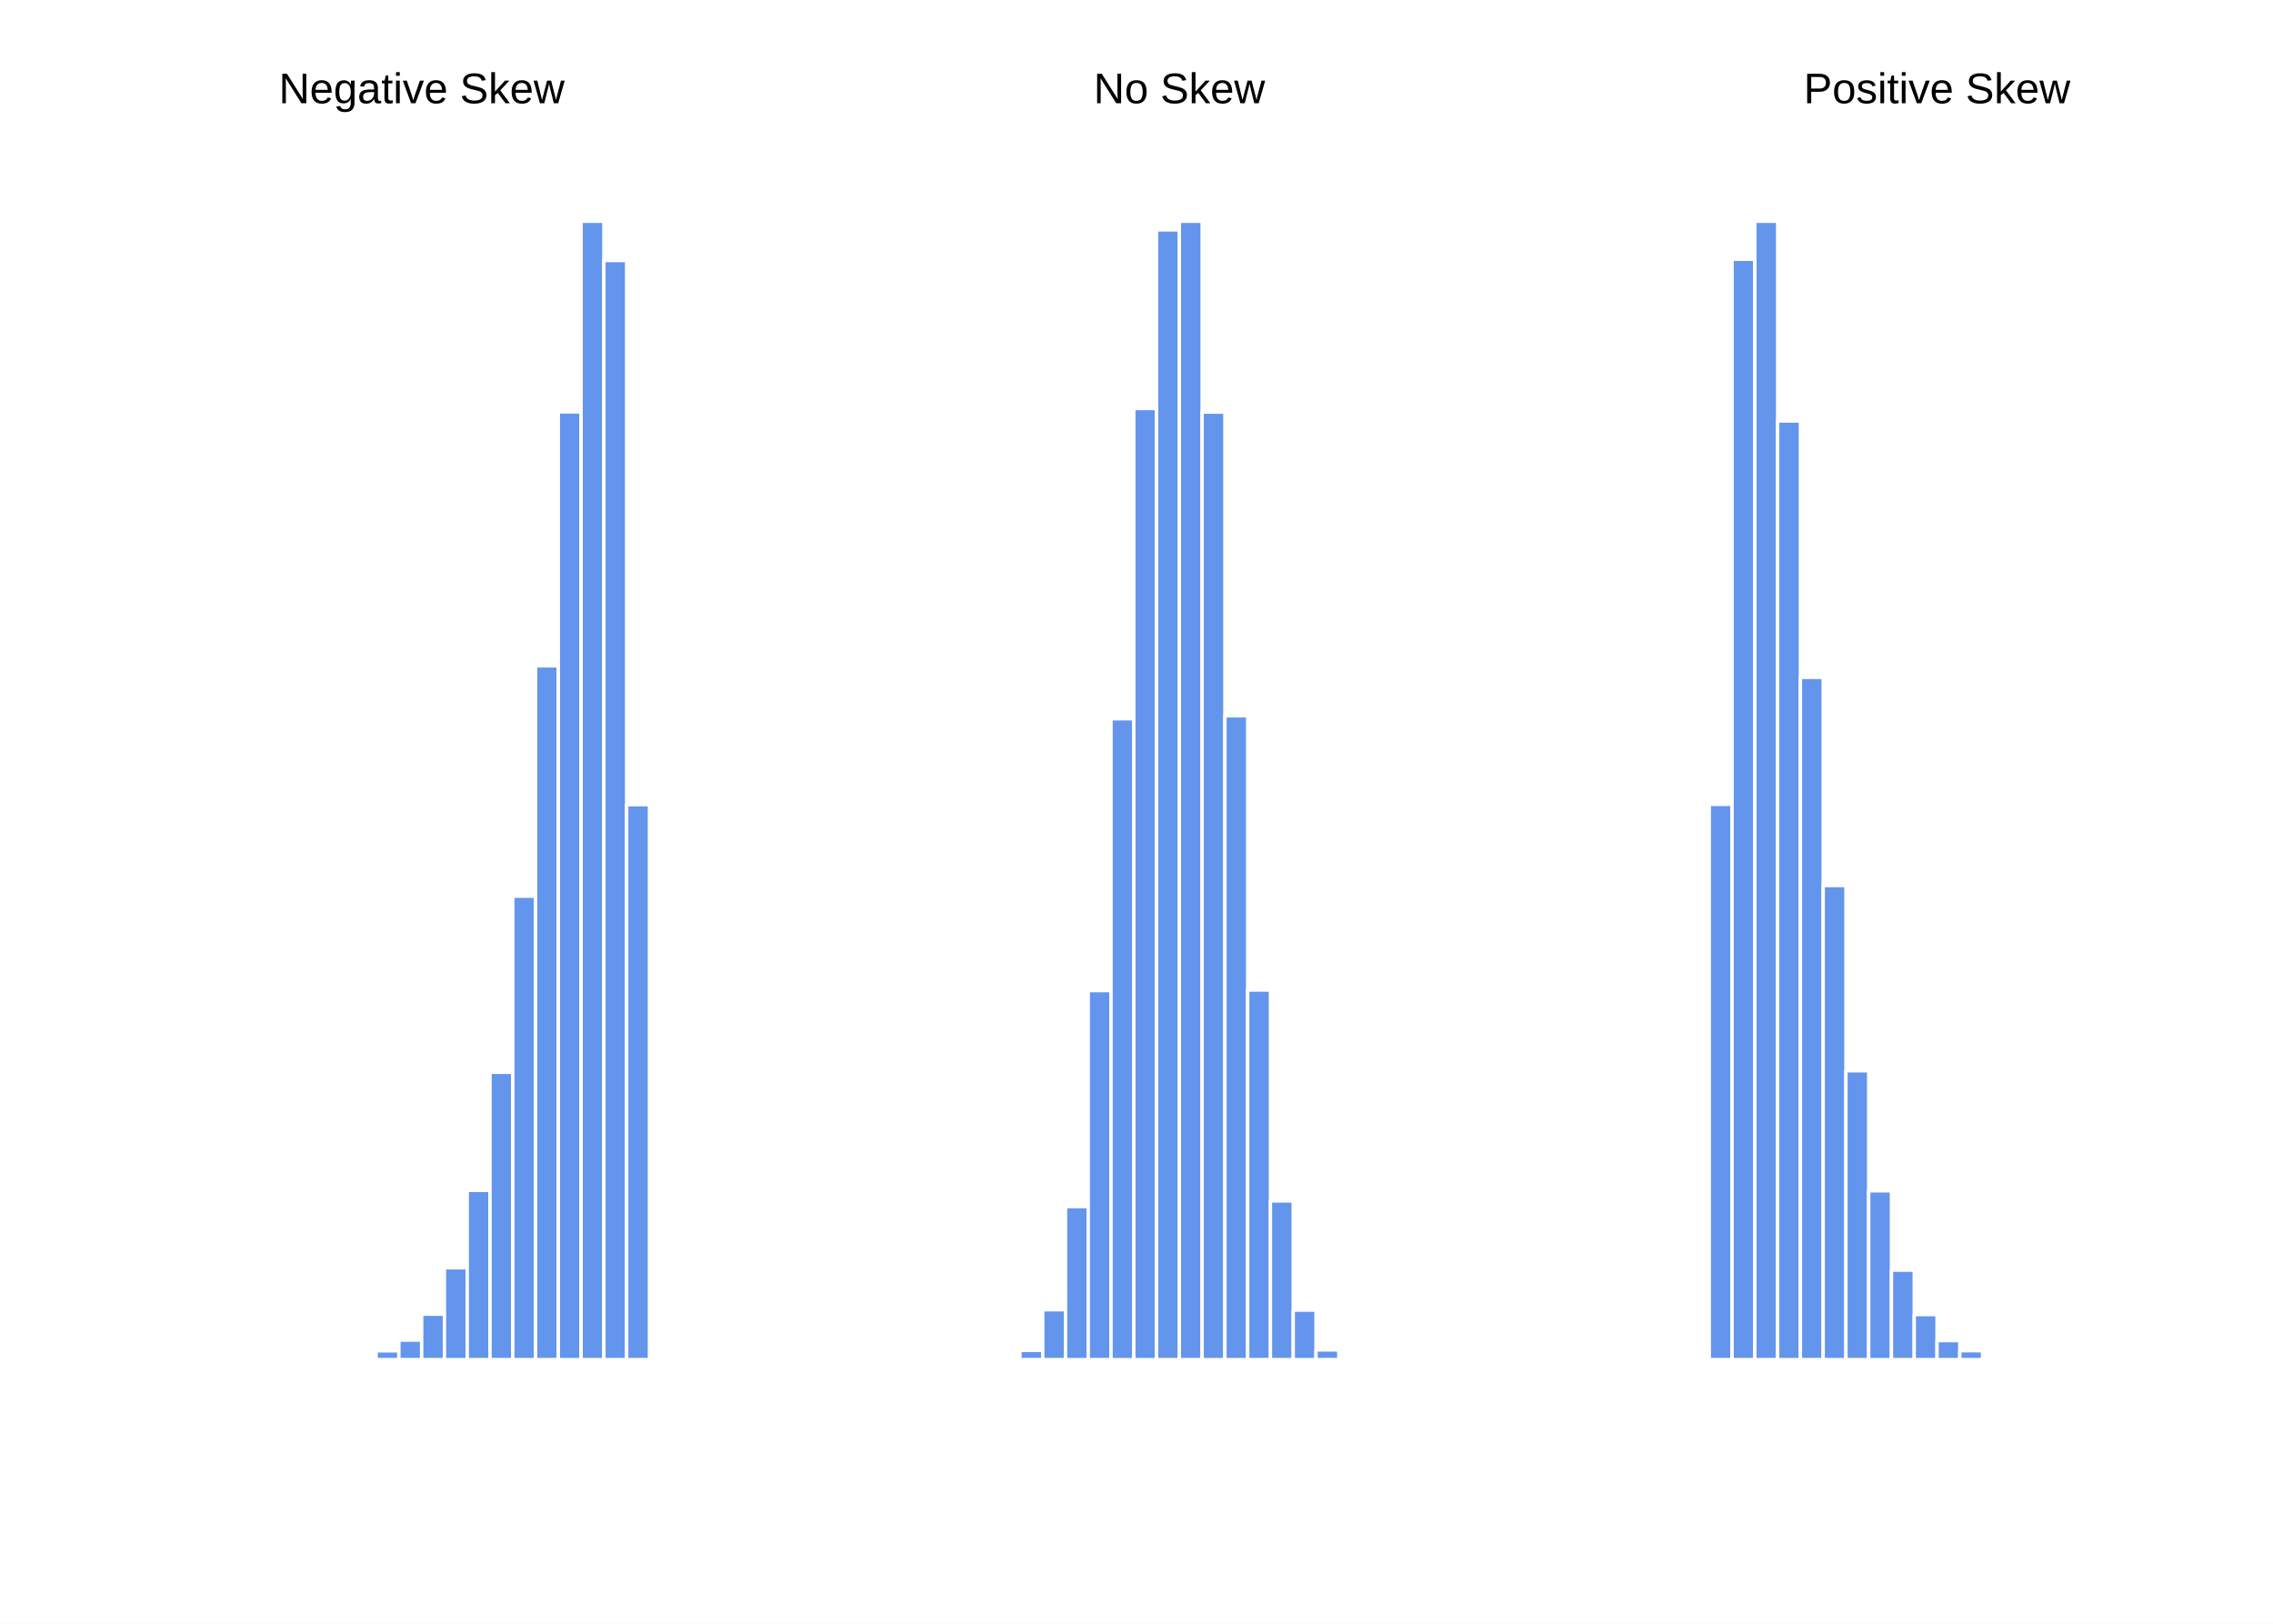
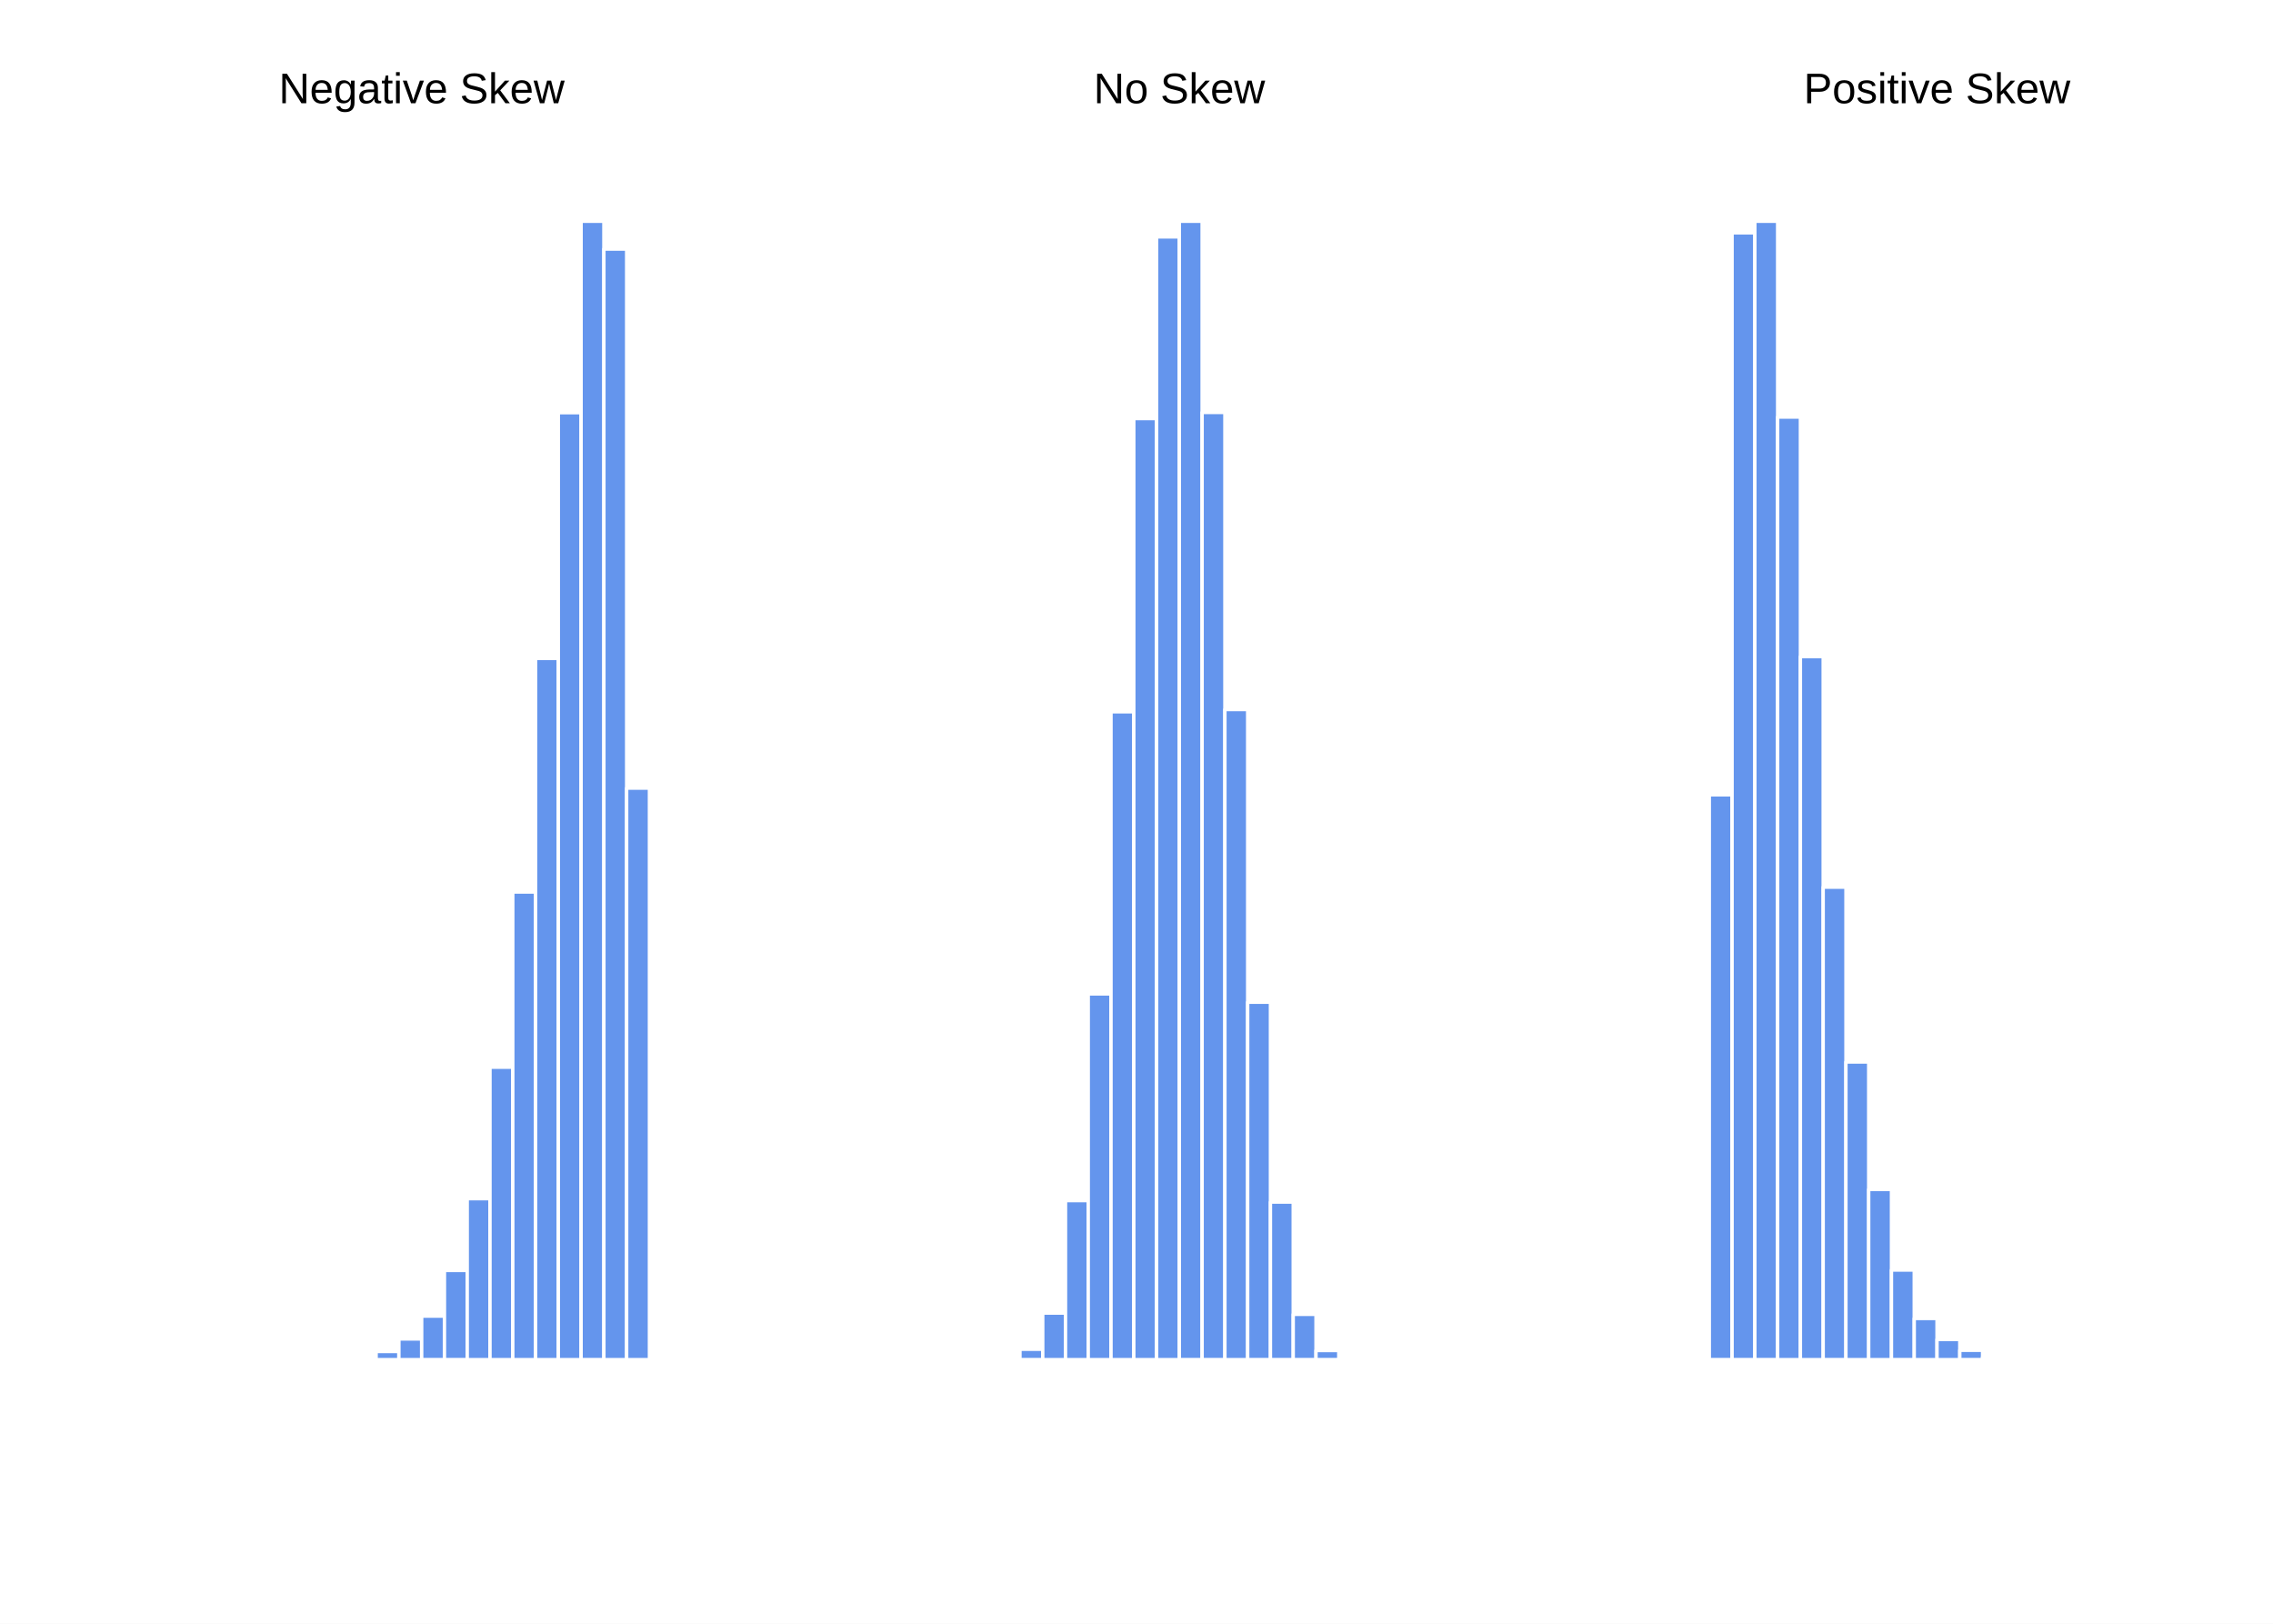
<svg xmlns="http://www.w3.org/2000/svg" class="svglite" width="504.00pt" height="360.00pt" viewBox="0 0 504.00 360.00">
  <defs>
    <style type="text/css">
    .svglite line, .svglite polyline, .svglite polygon, .svglite path, .svglite rect, .svglite circle {
      fill: none;
      stroke: #000000;
      stroke-linecap: round;
      stroke-linejoin: round;
      stroke-miterlimit: 10.00;
    }
    .svglite text {
      white-space: pre;
    }
  </style>
  </defs>
  <rect width="100%" height="100%" style="stroke: none; fill: #FFFFFF;" />
  <defs>
    <clipPath id="cpMC4wMHw1MDQuMDB8MC4wMHwzNjAuMDA=">
      <rect x="0.00" y="0.00" width="504.00" height="360.00" />
    </clipPath>
  </defs>
  <g clip-path="url(#cpMC4wMHw1MDQuMDB8MC4wMHwzNjAuMDA=)">
</g>
  <defs>
    <clipPath id="cpMzguOTd8MTQ4LjA0fDM4Ljk3fDMxMS41Mw==">
      <rect x="38.97" y="38.97" width="109.08" height="272.56" />
    </clipPath>
  </defs>
  <g clip-path="url(#cpMzguOTd8MTQ4LjA0fDM4Ljk3fDMxMS41Mw==)">
</g>
  <defs>
    <clipPath id="cpMC4wMHwxNjguMDB8MC4wMHwzNjAuMDA=">
      <rect x="0.00" y="0.00" width="168.00" height="360.00" />
    </clipPath>
  </defs>
  <g clip-path="url(#cpMC4wMHwxNjguMDB8MC4wMHwzNjAuMDA=)">
    <text x="93.50" y="22.89" text-anchor="middle" style="font-size: 9.50px; font-family: &quot;Arial&quot;;" textLength="63.38px" lengthAdjust="spacingAndGlyphs">Negative Skew</text>
  </g>
  <g clip-path="url(#cpMzguOTd8MTQ4LjA0fDM4Ljk3fDMxMS41Mw==)">
    <rect x="43.01" y="301.43" width="5.05" height="0.00" style="stroke-width: 0.75; stroke: #FFFFFF; fill: #6495ED;" />
    <rect x="48.06" y="301.43" width="5.05" height="0.00" style="stroke-width: 0.75; stroke: #FFFFFF; fill: #6495ED;" />
    <rect x="53.11" y="301.43" width="5.05" height="0.00" style="stroke-width: 0.75; stroke: #FFFFFF; fill: #6495ED;" />
-     <rect x="58.16" y="301.42" width="5.05" height="0.012" style="stroke-width: 0.75; stroke: #FFFFFF; fill: #6495ED;" />
+     <rect x="58.16" y="301.43" width="5.05" height="0.00" style="stroke-width: 0.75; stroke: #FFFFFF; fill: #6495ED;" />
    <rect x="63.21" y="301.42" width="5.05" height="0.012" style="stroke-width: 0.75; stroke: #FFFFFF; fill: #6495ED;" />
-     <rect x="68.26" y="301.42" width="5.05" height="0.012" style="stroke-width: 0.75; stroke: #FFFFFF; fill: #6495ED;" />
-     <rect x="73.30" y="301.24" width="5.05" height="0.20" style="stroke-width: 0.75; stroke: #FFFFFF; fill: #6495ED;" />
-     <rect x="78.35" y="300.91" width="5.05" height="0.53" style="stroke-width: 0.75; stroke: #FFFFFF; fill: #6495ED;" />
-     <rect x="83.40" y="299.50" width="5.05" height="1.93" style="stroke-width: 0.75; stroke: #FFFFFF; fill: #6495ED;" />
-     <rect x="88.45" y="297.12" width="5.05" height="4.31" style="stroke-width: 0.75; stroke: #FFFFFF; fill: #6495ED;" />
-     <rect x="93.50" y="291.37" width="5.05" height="10.06" style="stroke-width: 0.75; stroke: #FFFFFF; fill: #6495ED;" />
-     <rect x="98.55" y="281.09" width="5.05" height="20.35" style="stroke-width: 0.75; stroke: #FFFFFF; fill: #6495ED;" />
-     <rect x="103.60" y="263.92" width="5.05" height="37.51" style="stroke-width: 0.75; stroke: #FFFFFF; fill: #6495ED;" />
-     <rect x="108.65" y="237.74" width="5.05" height="63.69" style="stroke-width: 0.75; stroke: #FFFFFF; fill: #6495ED;" />
-     <rect x="113.70" y="198.70" width="5.05" height="102.73" style="stroke-width: 0.75; stroke: #FFFFFF; fill: #6495ED;" />
-     <rect x="118.75" y="147.63" width="5.05" height="153.80" style="stroke-width: 0.75; stroke: #FFFFFF; fill: #6495ED;" />
-     <rect x="123.80" y="91.33" width="5.05" height="210.11" style="stroke-width: 0.75; stroke: #FFFFFF; fill: #6495ED;" />
+     <rect x="68.26" y="301.37" width="5.05" height="0.062" style="stroke-width: 0.75; stroke: #FFFFFF; fill: #6495ED;" />
+     <rect x="73.30" y="301.29" width="5.05" height="0.15" style="stroke-width: 0.75; stroke: #FFFFFF; fill: #6495ED;" />
+     <rect x="78.35" y="300.76" width="5.05" height="0.68" style="stroke-width: 0.75; stroke: #FFFFFF; fill: #6495ED;" />
+     <rect x="83.40" y="299.64" width="5.05" height="1.80" style="stroke-width: 0.75; stroke: #FFFFFF; fill: #6495ED;" />
+     <rect x="88.45" y="296.87" width="5.05" height="4.57" style="stroke-width: 0.75; stroke: #FFFFFF; fill: #6495ED;" />
+     <rect x="93.50" y="291.80" width="5.05" height="9.63" style="stroke-width: 0.75; stroke: #FFFFFF; fill: #6495ED;" />
+     <rect x="98.55" y="281.68" width="5.05" height="19.75" style="stroke-width: 0.75; stroke: #FFFFFF; fill: #6495ED;" />
+     <rect x="103.60" y="265.76" width="5.05" height="35.68" style="stroke-width: 0.75; stroke: #FFFFFF; fill: #6495ED;" />
+     <rect x="108.65" y="236.61" width="5.05" height="64.83" style="stroke-width: 0.75; stroke: #FFFFFF; fill: #6495ED;" />
+     <rect x="113.70" y="197.77" width="5.05" height="103.67" style="stroke-width: 0.75; stroke: #FFFFFF; fill: #6495ED;" />
+     <rect x="118.75" y="145.97" width="5.05" height="155.47" style="stroke-width: 0.75; stroke: #FFFFFF; fill: #6495ED;" />
+     <rect x="123.80" y="91.50" width="5.05" height="209.94" style="stroke-width: 0.75; stroke: #FFFFFF; fill: #6495ED;" />
    <rect x="128.85" y="49.06" width="5.05" height="252.37" style="stroke-width: 0.75; stroke: #FFFFFF; fill: #6495ED;" />
-     <rect x="133.90" y="57.75" width="5.05" height="243.68" style="stroke-width: 0.75; stroke: #FFFFFF; fill: #6495ED;" />
-     <rect x="138.95" y="178.41" width="5.05" height="123.02" style="stroke-width: 0.75; stroke: #FFFFFF; fill: #6495ED;" />
+     <rect x="133.90" y="55.22" width="5.05" height="246.22" style="stroke-width: 0.75; stroke: #FFFFFF; fill: #6495ED;" />
+     <rect x="138.95" y="174.74" width="5.05" height="126.70" style="stroke-width: 0.75; stroke: #FFFFFF; fill: #6495ED;" />
  </g>
  <defs>
    <clipPath id="cpMjA2Ljk3fDMxNi4wNHwzOC45N3wzMTEuNTM=">
      <rect x="206.97" y="38.97" width="109.08" height="272.56" />
    </clipPath>
  </defs>
  <g clip-path="url(#cpMjA2Ljk3fDMxNi4wNHwzOC45N3wzMTEuNTM=)">
</g>
  <defs>
    <clipPath id="cpMTY4LjAwfDMzNi4wMHwwLjAwfDM2MC4wMA==">
      <rect x="168.00" y="0.00" width="168.00" height="360.00" />
    </clipPath>
  </defs>
  <g clip-path="url(#cpMTY4LjAwfDMzNi4wMHwwLjAwfDM2MC4wMA==)">
    <text x="261.50" y="22.89" text-anchor="middle" style="font-size: 9.50px; font-family: &quot;Arial&quot;;" textLength="38.02px" lengthAdjust="spacingAndGlyphs">No Skew</text>
  </g>
  <g clip-path="url(#cpMjA2Ljk3fDMxNi4wNHwzOC45N3wzMTEuNTM=)">
    <rect x="211.01" y="301.43" width="5.05" height="0.00" style="stroke-width: 0.75; stroke: #FFFFFF; fill: #6495ED;" />
    <rect x="216.06" y="301.43" width="5.05" height="0.00" style="stroke-width: 0.75; stroke: #FFFFFF; fill: #6495ED;" />
-     <rect x="221.11" y="301.26" width="5.05" height="0.18" style="stroke-width: 0.75; stroke: #FFFFFF; fill: #6495ED;" />
-     <rect x="226.16" y="299.39" width="5.05" height="2.04" style="stroke-width: 0.75; stroke: #FFFFFF; fill: #6495ED;" />
-     <rect x="231.21" y="290.39" width="5.05" height="11.04" style="stroke-width: 0.75; stroke: #FFFFFF; fill: #6495ED;" />
-     <rect x="236.26" y="267.51" width="5.05" height="33.93" style="stroke-width: 0.75; stroke: #FFFFFF; fill: #6495ED;" />
-     <rect x="241.30" y="219.62" width="5.05" height="81.81" style="stroke-width: 0.75; stroke: #FFFFFF; fill: #6495ED;" />
-     <rect x="246.35" y="159.36" width="5.05" height="142.08" style="stroke-width: 0.75; stroke: #FFFFFF; fill: #6495ED;" />
-     <rect x="251.40" y="90.58" width="5.05" height="210.86" style="stroke-width: 0.75; stroke: #FFFFFF; fill: #6495ED;" />
-     <rect x="256.45" y="50.97" width="5.05" height="250.46" style="stroke-width: 0.75; stroke: #FFFFFF; fill: #6495ED;" />
+     <rect x="221.11" y="301.20" width="5.05" height="0.23" style="stroke-width: 0.75; stroke: #FFFFFF; fill: #6495ED;" />
+     <rect x="226.16" y="299.15" width="5.05" height="2.28" style="stroke-width: 0.75; stroke: #FFFFFF; fill: #6495ED;" />
+     <rect x="231.21" y="291.12" width="5.05" height="10.32" style="stroke-width: 0.75; stroke: #FFFFFF; fill: #6495ED;" />
+     <rect x="236.26" y="266.19" width="5.05" height="35.25" style="stroke-width: 0.75; stroke: #FFFFFF; fill: #6495ED;" />
+     <rect x="241.30" y="220.36" width="5.05" height="81.08" style="stroke-width: 0.75; stroke: #FFFFFF; fill: #6495ED;" />
+     <rect x="246.35" y="157.81" width="5.05" height="143.63" style="stroke-width: 0.75; stroke: #FFFFFF; fill: #6495ED;" />
+     <rect x="251.40" y="92.80" width="5.05" height="208.64" style="stroke-width: 0.75; stroke: #FFFFFF; fill: #6495ED;" />
+     <rect x="256.45" y="52.53" width="5.05" height="248.91" style="stroke-width: 0.75; stroke: #FFFFFF; fill: #6495ED;" />
    <rect x="261.50" y="49.06" width="5.05" height="252.37" style="stroke-width: 0.75; stroke: #FFFFFF; fill: #6495ED;" />
-     <rect x="266.55" y="91.36" width="5.05" height="210.08" style="stroke-width: 0.75; stroke: #FFFFFF; fill: #6495ED;" />
-     <rect x="271.60" y="158.70" width="5.05" height="142.74" style="stroke-width: 0.75; stroke: #FFFFFF; fill: #6495ED;" />
-     <rect x="276.65" y="219.50" width="5.05" height="81.93" style="stroke-width: 0.75; stroke: #FFFFFF; fill: #6495ED;" />
-     <rect x="281.70" y="266.26" width="5.05" height="35.17" style="stroke-width: 0.75; stroke: #FFFFFF; fill: #6495ED;" />
-     <rect x="286.75" y="290.47" width="5.05" height="10.97" style="stroke-width: 0.75; stroke: #FFFFFF; fill: #6495ED;" />
-     <rect x="291.80" y="299.29" width="5.05" height="2.14" style="stroke-width: 0.75; stroke: #FFFFFF; fill: #6495ED;" />
-     <rect x="296.85" y="301.19" width="5.05" height="0.25" style="stroke-width: 0.75; stroke: #FFFFFF; fill: #6495ED;" />
+     <rect x="266.55" y="91.45" width="5.05" height="209.98" style="stroke-width: 0.75; stroke: #FFFFFF; fill: #6495ED;" />
+     <rect x="271.60" y="157.31" width="5.05" height="144.13" style="stroke-width: 0.75; stroke: #FFFFFF; fill: #6495ED;" />
+     <rect x="276.65" y="222.20" width="5.05" height="79.23" style="stroke-width: 0.75; stroke: #FFFFFF; fill: #6495ED;" />
+     <rect x="281.70" y="266.52" width="5.05" height="34.91" style="stroke-width: 0.75; stroke: #FFFFFF; fill: #6495ED;" />
+     <rect x="286.75" y="291.41" width="5.05" height="10.02" style="stroke-width: 0.75; stroke: #FFFFFF; fill: #6495ED;" />
+     <rect x="291.80" y="299.43" width="5.05" height="2.00" style="stroke-width: 0.75; stroke: #FFFFFF; fill: #6495ED;" />
+     <rect x="296.85" y="301.22" width="5.05" height="0.22" style="stroke-width: 0.75; stroke: #FFFFFF; fill: #6495ED;" />
    <rect x="301.90" y="301.43" width="5.05" height="0.00" style="stroke-width: 0.75; stroke: #FFFFFF; fill: #6495ED;" />
    <rect x="306.95" y="301.43" width="5.05" height="0.00" style="stroke-width: 0.75; stroke: #FFFFFF; fill: #6495ED;" />
  </g>
  <defs>
    <clipPath id="cpMzc0Ljk3fDQ4NC4wNHwzOC45N3wzMTEuNTM=">
      <rect x="374.97" y="38.97" width="109.08" height="272.56" />
    </clipPath>
  </defs>
  <g clip-path="url(#cpMzc0Ljk3fDQ4NC4wNHwzOC45N3wzMTEuNTM=)">
</g>
  <defs>
    <clipPath id="cpMzM2LjAwfDUwNC4wMHwwLjAwfDM2MC4wMA==">
      <rect x="336.00" y="0.00" width="168.00" height="360.00" />
    </clipPath>
  </defs>
  <g clip-path="url(#cpMzM2LjAwfDUwNC4wMHwwLjAwfDM2MC4wMA==)">
    <text x="429.50" y="22.89" text-anchor="middle" style="font-size: 9.50px; font-family: &quot;Arial&quot;;" textLength="59.15px" lengthAdjust="spacingAndGlyphs">Positive Skew</text>
  </g>
  <g clip-path="url(#cpMzc0Ljk3fDQ4NC4wNHwzOC45N3wzMTEuNTM=)">
-     <rect x="379.01" y="178.34" width="5.05" height="123.09" style="stroke-width: 0.75; stroke: #FFFFFF; fill: #6495ED;" />
-     <rect x="384.06" y="57.48" width="5.05" height="243.95" style="stroke-width: 0.75; stroke: #FFFFFF; fill: #6495ED;" />
+     <rect x="379.01" y="176.23" width="5.05" height="125.20" style="stroke-width: 0.75; stroke: #FFFFFF; fill: #6495ED;" />
+     <rect x="384.06" y="51.62" width="5.05" height="249.81" style="stroke-width: 0.75; stroke: #FFFFFF; fill: #6495ED;" />
    <rect x="389.11" y="49.06" width="5.05" height="252.37" style="stroke-width: 0.75; stroke: #FFFFFF; fill: #6495ED;" />
-     <rect x="394.16" y="93.34" width="5.05" height="208.10" style="stroke-width: 0.75; stroke: #FFFFFF; fill: #6495ED;" />
-     <rect x="399.21" y="150.18" width="5.05" height="151.25" style="stroke-width: 0.75; stroke: #FFFFFF; fill: #6495ED;" />
-     <rect x="404.26" y="196.33" width="5.05" height="105.11" style="stroke-width: 0.75; stroke: #FFFFFF; fill: #6495ED;" />
-     <rect x="409.30" y="237.40" width="5.05" height="64.03" style="stroke-width: 0.75; stroke: #FFFFFF; fill: #6495ED;" />
-     <rect x="414.35" y="264.02" width="5.05" height="37.42" style="stroke-width: 0.75; stroke: #FFFFFF; fill: #6495ED;" />
-     <rect x="419.40" y="281.61" width="5.05" height="19.82" style="stroke-width: 0.75; stroke: #FFFFFF; fill: #6495ED;" />
-     <rect x="424.45" y="291.46" width="5.05" height="9.97" style="stroke-width: 0.75; stroke: #FFFFFF; fill: #6495ED;" />
-     <rect x="429.50" y="297.23" width="5.05" height="4.20" style="stroke-width: 0.75; stroke: #FFFFFF; fill: #6495ED;" />
-     <rect x="434.55" y="299.47" width="5.05" height="1.97" style="stroke-width: 0.75; stroke: #FFFFFF; fill: #6495ED;" />
-     <rect x="439.60" y="300.86" width="5.05" height="0.57" style="stroke-width: 0.75; stroke: #FFFFFF; fill: #6495ED;" />
-     <rect x="444.65" y="301.28" width="5.05" height="0.16" style="stroke-width: 0.75; stroke: #FFFFFF; fill: #6495ED;" />
-     <rect x="449.70" y="301.43" width="5.05" height="0.00" style="stroke-width: 0.75; stroke: #FFFFFF; fill: #6495ED;" />
-     <rect x="454.75" y="301.43" width="5.05" height="0.00" style="stroke-width: 0.75; stroke: #FFFFFF; fill: #6495ED;" />
+     <rect x="394.16" y="92.47" width="5.05" height="208.97" style="stroke-width: 0.75; stroke: #FFFFFF; fill: #6495ED;" />
+     <rect x="399.21" y="145.57" width="5.05" height="155.87" style="stroke-width: 0.75; stroke: #FFFFFF; fill: #6495ED;" />
+     <rect x="404.26" y="196.69" width="5.05" height="104.74" style="stroke-width: 0.75; stroke: #FFFFFF; fill: #6495ED;" />
+     <rect x="409.30" y="235.46" width="5.05" height="65.98" style="stroke-width: 0.75; stroke: #FFFFFF; fill: #6495ED;" />
+     <rect x="414.35" y="263.71" width="5.05" height="37.73" style="stroke-width: 0.75; stroke: #FFFFFF; fill: #6495ED;" />
+     <rect x="419.40" y="281.58" width="5.05" height="19.85" style="stroke-width: 0.75; stroke: #FFFFFF; fill: #6495ED;" />
+     <rect x="424.45" y="292.32" width="5.05" height="9.12" style="stroke-width: 0.75; stroke: #FFFFFF; fill: #6495ED;" />
+     <rect x="429.50" y="296.97" width="5.05" height="4.47" style="stroke-width: 0.75; stroke: #FFFFFF; fill: #6495ED;" />
+     <rect x="434.55" y="299.38" width="5.05" height="2.05" style="stroke-width: 0.75; stroke: #FFFFFF; fill: #6495ED;" />
+     <rect x="439.60" y="300.88" width="5.05" height="0.56" style="stroke-width: 0.75; stroke: #FFFFFF; fill: #6495ED;" />
+     <rect x="444.65" y="301.27" width="5.05" height="0.16" style="stroke-width: 0.75; stroke: #FFFFFF; fill: #6495ED;" />
+     <rect x="449.70" y="301.39" width="5.05" height="0.049" style="stroke-width: 0.75; stroke: #FFFFFF; fill: #6495ED;" />
+     <rect x="454.75" y="301.42" width="5.05" height="0.012" style="stroke-width: 0.75; stroke: #FFFFFF; fill: #6495ED;" />
    <rect x="459.80" y="301.43" width="5.05" height="0.00" style="stroke-width: 0.75; stroke: #FFFFFF; fill: #6495ED;" />
    <rect x="464.85" y="301.43" width="5.05" height="0.00" style="stroke-width: 0.75; stroke: #FFFFFF; fill: #6495ED;" />
    <rect x="469.90" y="301.43" width="5.05" height="0.00" style="stroke-width: 0.75; stroke: #FFFFFF; fill: #6495ED;" />
    <rect x="474.95" y="301.43" width="5.05" height="0.00" style="stroke-width: 0.75; stroke: #FFFFFF; fill: #6495ED;" />
  </g>
</svg>
